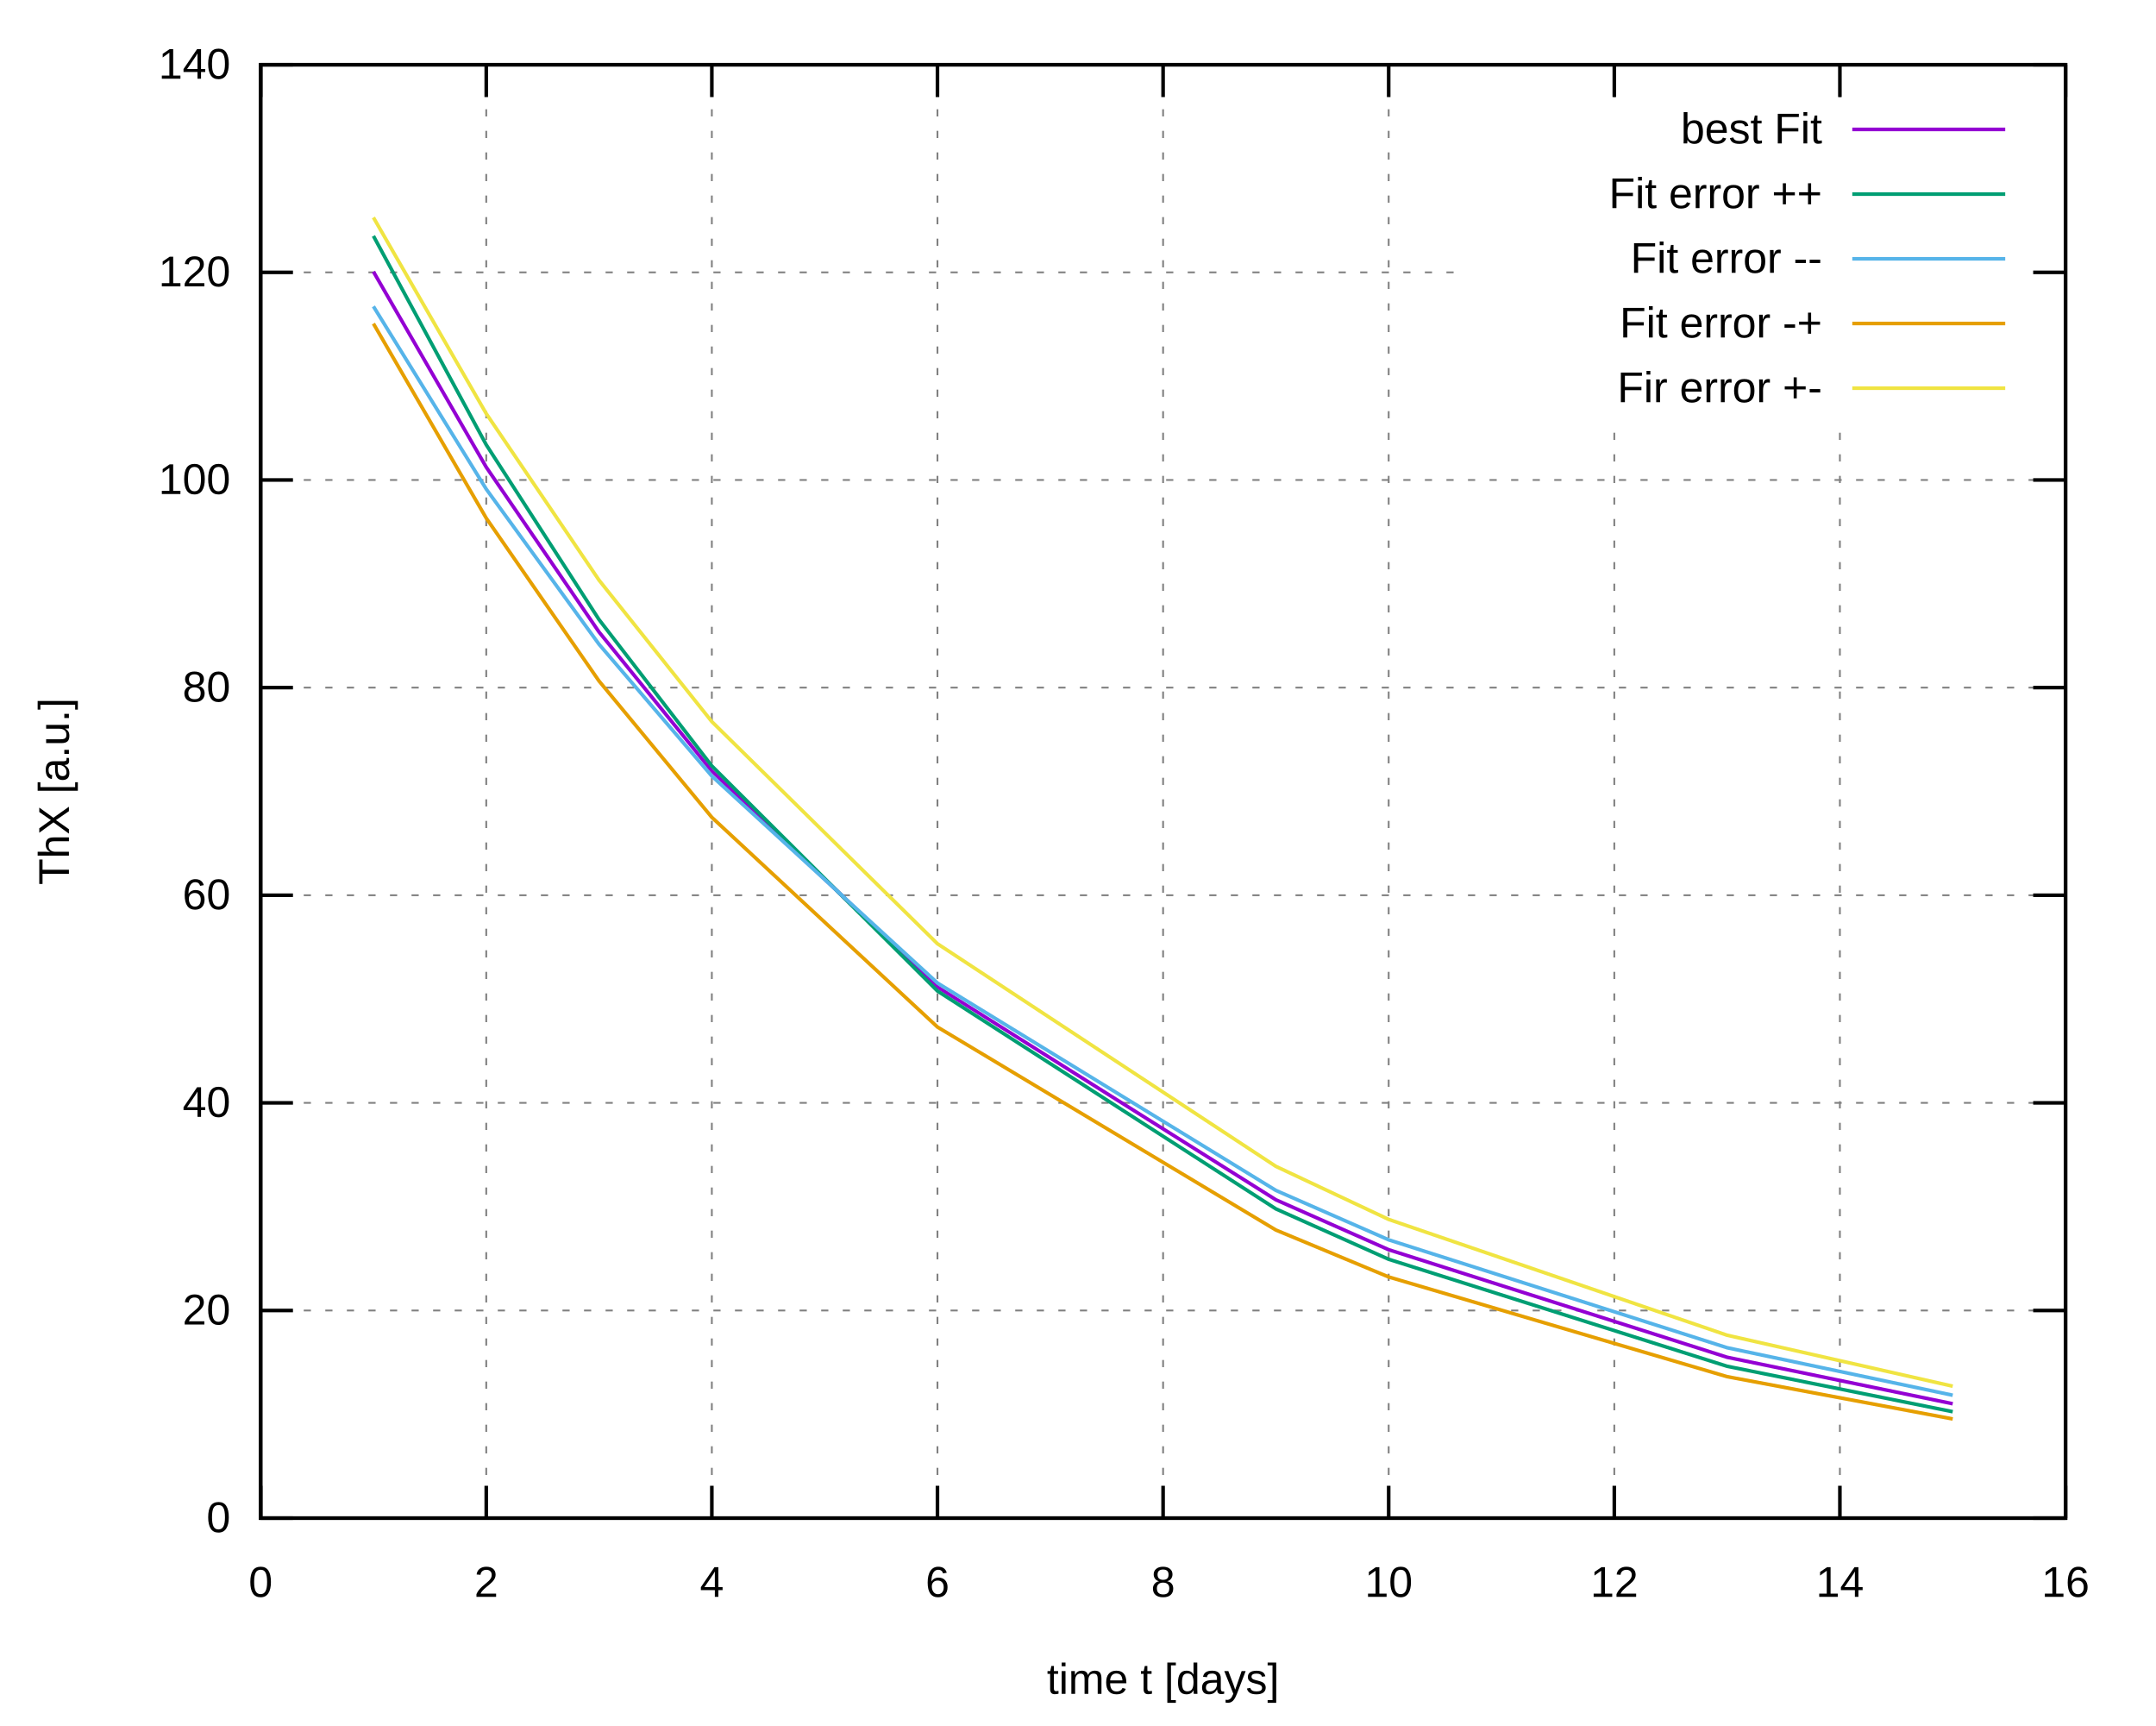
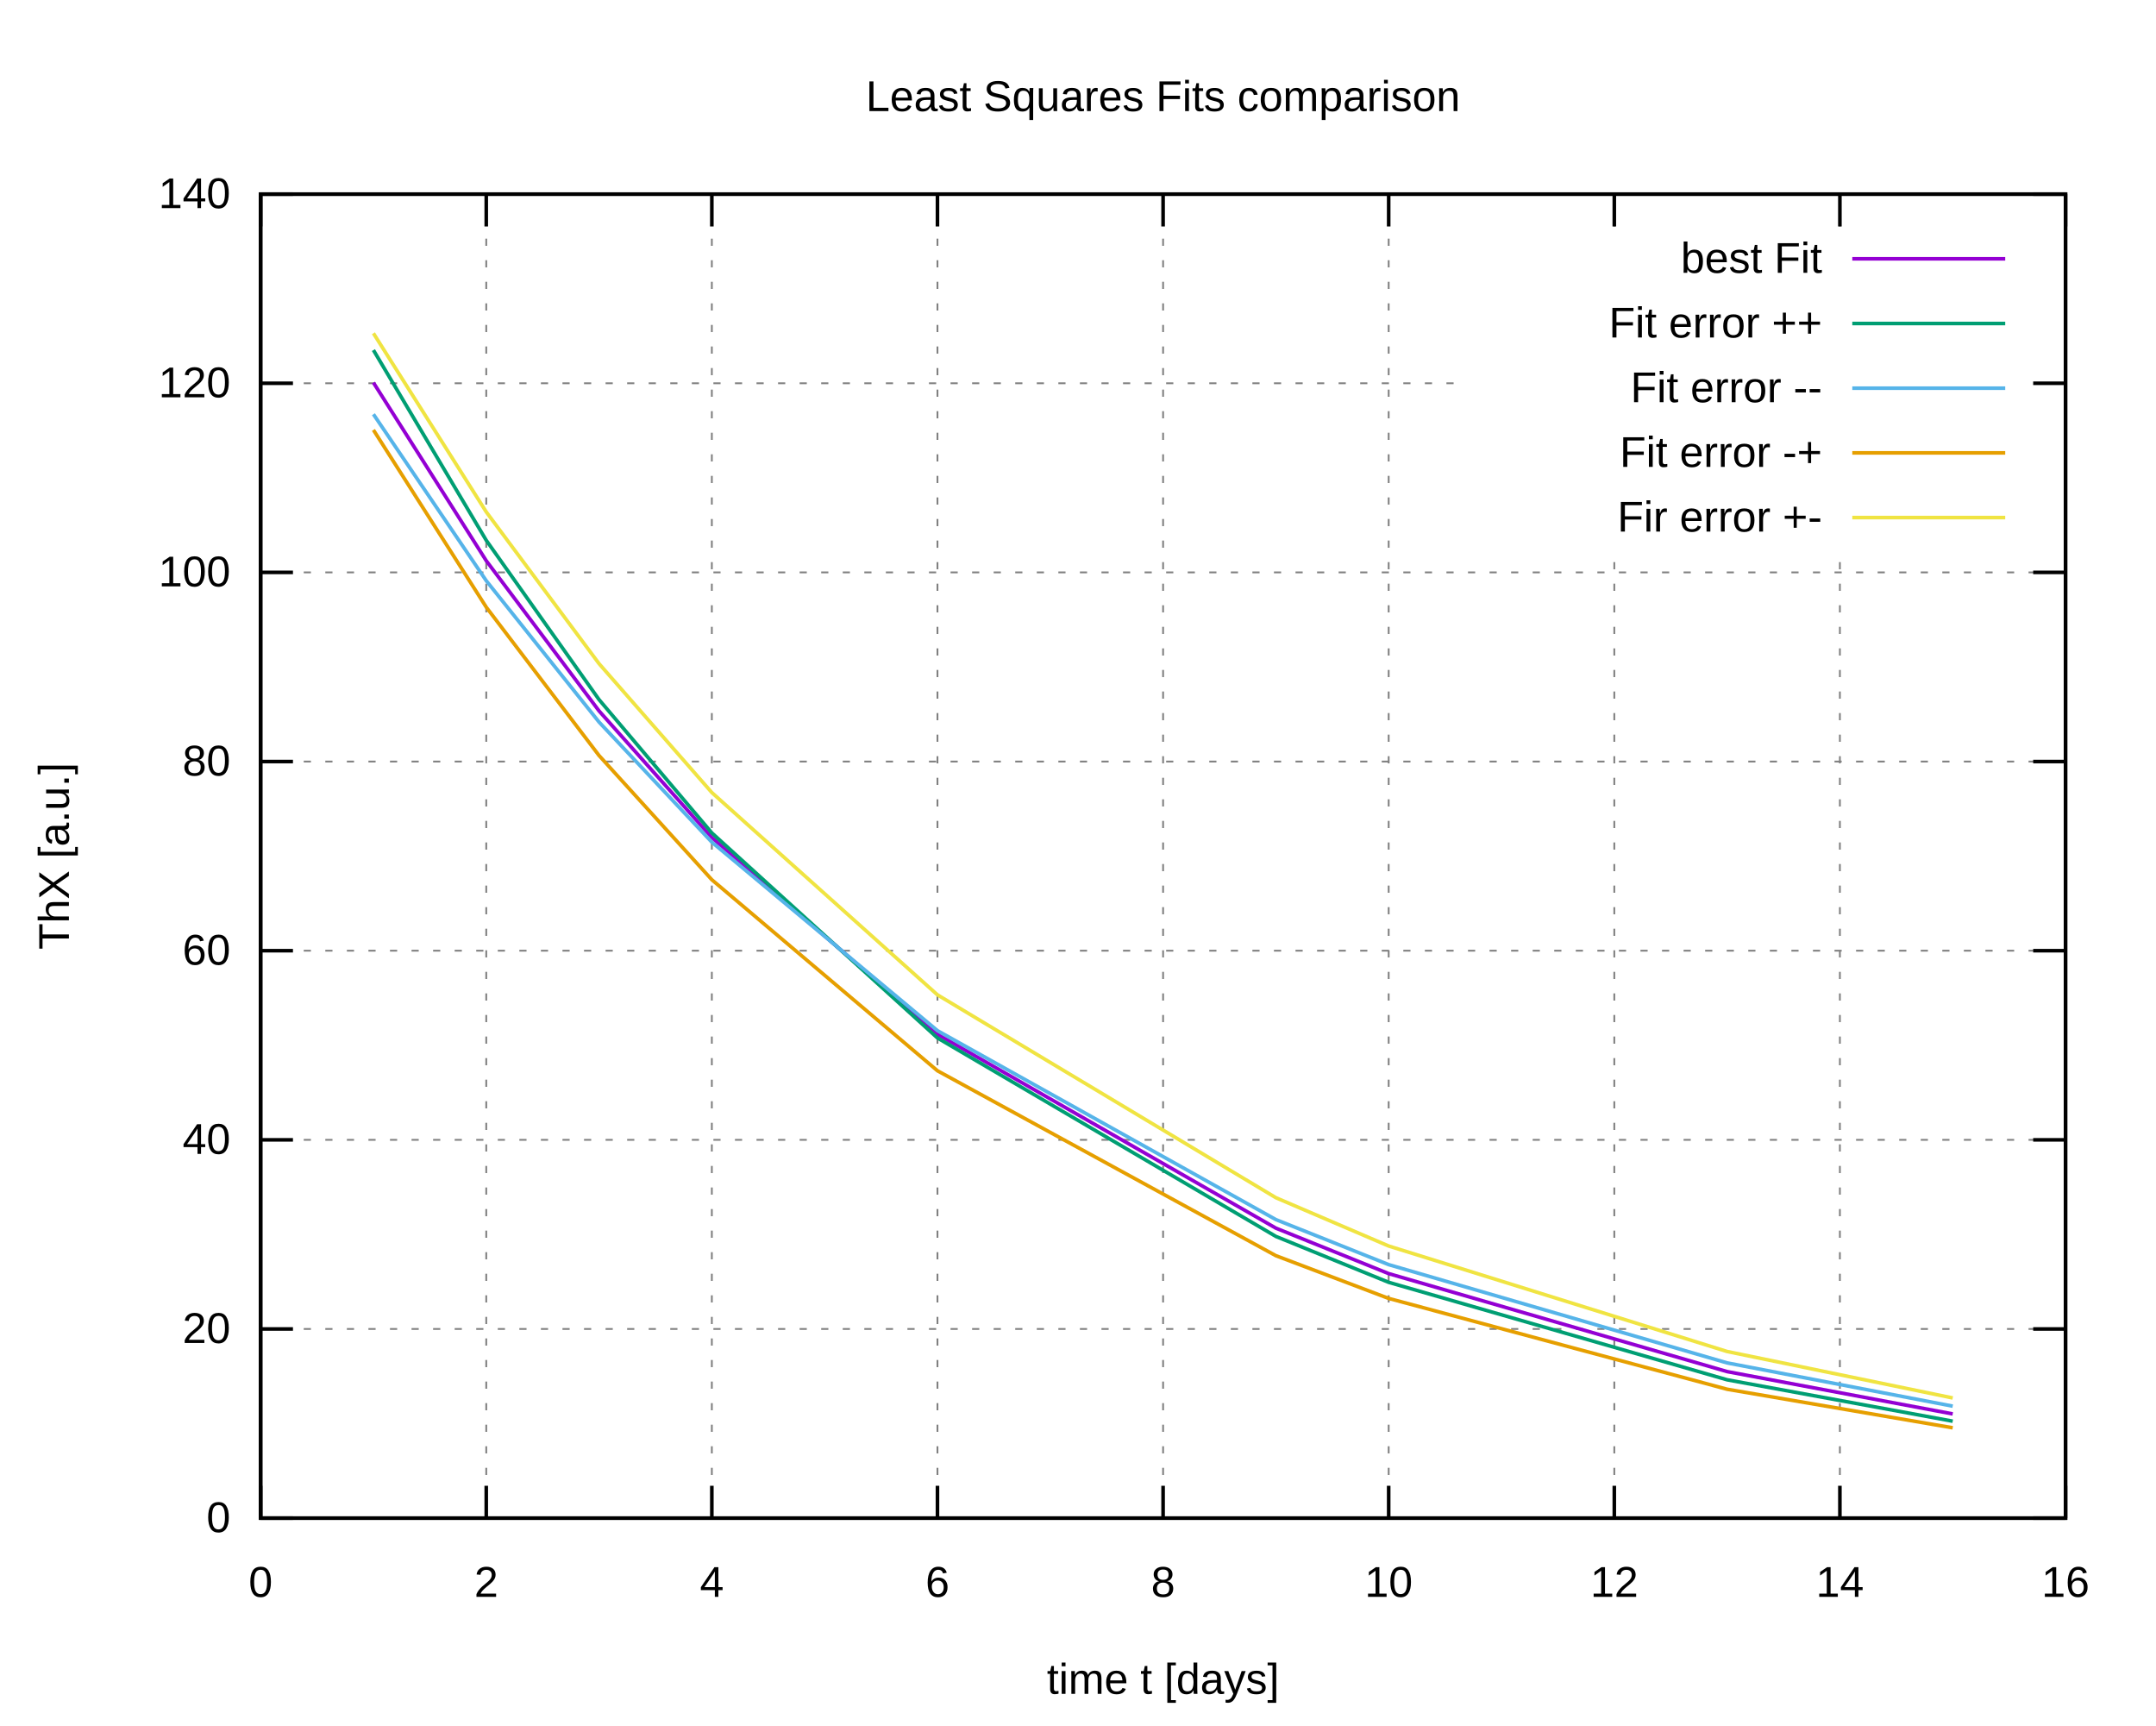
<svg xmlns="http://www.w3.org/2000/svg" xmlns:xlink="http://www.w3.org/1999/xlink" width="600" height="480" viewBox="0 0 600 480">
  <g id="gnuplot_canvas">
    <rect x="0" y="0" width="600" height="480" fill="none" />
    <defs>
      <circle id="gpDot" r="0.5" stroke-width="0.5" stroke="currentColor" />
      <path id="gpPt0" stroke-width="0.222" stroke="currentColor" d="M-1,0 h2 M0,-1 v2" />
      <path id="gpPt1" stroke-width="0.222" stroke="currentColor" d="M-1,-1 L1,1 M1,-1 L-1,1" />
      <path id="gpPt2" stroke-width="0.222" stroke="currentColor" d="M-1,0 L1,0 M0,-1 L0,1 M-1,-1 L1,1 M-1,1 L1,-1" />
      <rect id="gpPt3" stroke-width="0.222" stroke="currentColor" x="-1" y="-1" width="2" height="2" />
      <rect id="gpPt4" stroke-width="0.222" stroke="currentColor" fill="currentColor" x="-1" y="-1" width="2" height="2" />
      <circle id="gpPt5" stroke-width="0.222" stroke="currentColor" cx="0" cy="0" r="1" />
      <use xlink:href="#gpPt5" id="gpPt6" fill="currentColor" stroke="none" />
      <path id="gpPt7" stroke-width="0.222" stroke="currentColor" d="M0,-1.33 L-1.33,0.67 L1.33,0.67 z" />
      <use xlink:href="#gpPt7" id="gpPt8" fill="currentColor" stroke="none" />
      <use xlink:href="#gpPt7" id="gpPt9" stroke="currentColor" transform="rotate(180)" />
      <use xlink:href="#gpPt9" id="gpPt10" fill="currentColor" stroke="none" />
      <use xlink:href="#gpPt3" id="gpPt11" stroke="currentColor" transform="rotate(45)" />
      <use xlink:href="#gpPt11" id="gpPt12" fill="currentColor" stroke="none" />
      <path id="gpPt13" stroke-width="0.222" stroke="currentColor" d="M0,1.330 L1.265,0.411 L0.782,-1.067 L-0.782,-1.076 L-1.265,0.411 z" />
      <use xlink:href="#gpPt13" id="gpPt14" fill="currentColor" stroke="none" />
      <filter id="textbox" filterUnits="objectBoundingBox" x="0" y="0" height="1" width="1">
        <feFlood flood-color="white" flood-opacity="1" result="bgnd" />
        <feComposite in="SourceGraphic" in2="bgnd" operator="atop" />
      </filter>
      <filter id="greybox" filterUnits="objectBoundingBox" x="0" y="0" height="1" width="1">
        <feFlood flood-color="lightgrey" flood-opacity="1" result="grey" />
        <feComposite in="SourceGraphic" in2="grey" operator="atop" />
      </filter>
    </defs>
    <g fill="none" color="white" stroke="currentColor" stroke-width="1.00" stroke-linecap="butt" stroke-linejoin="miter">
</g>
    <g fill="none" color="black" stroke="currentColor" stroke-width="1.00" stroke-linecap="butt" stroke-linejoin="miter">
</g>
    <g fill="none" color="black" stroke="black" stroke-width="0.50" stroke-linecap="butt" stroke-linejoin="miter">
</g>
    <g fill="none" color="gray" stroke="currentColor" stroke-width="0.50" stroke-linecap="butt" stroke-linejoin="miter">
      <path stroke="gray" stroke-dasharray="2,4" class="gridline" d="M72.53,422.40 L574.82,422.40  " />
    </g>
    <g fill="none" color="gray" stroke="gray" stroke-width="1.00" stroke-linecap="butt" stroke-linejoin="miter">
</g>
    <g fill="none" color="black" stroke="currentColor" stroke-width="1.00" stroke-linecap="butt" stroke-linejoin="miter">
      <path stroke="black" d="M72.53,422.40 L81.53,422.40 M574.82,422.40 L565.82,422.40  " />
      <g transform="translate(64.14,426.30)" stroke="none" fill="black" font-family="Arial" font-size="12.00" text-anchor="end">
        <text>
          <tspan font-family="Arial"> 0</tspan>
        </text>
      </g>
    </g>
    <g fill="none" color="black" stroke="currentColor" stroke-width="1.00" stroke-linecap="butt" stroke-linejoin="miter">
</g>
    <g fill="none" color="black" stroke="black" stroke-width="0.50" stroke-linecap="butt" stroke-linejoin="miter">
</g>
    <g fill="none" color="gray" stroke="currentColor" stroke-width="0.50" stroke-linecap="butt" stroke-linejoin="miter">
-       <path stroke="gray" stroke-dasharray="2,4" class="gridline" d="M72.53,364.63 L574.82,364.63  " />
-     </g>
-     <g fill="none" color="gray" stroke="gray" stroke-width="1.00" stroke-linecap="butt" stroke-linejoin="miter">
- </g>
-     <g fill="none" color="black" stroke="currentColor" stroke-width="1.00" stroke-linecap="butt" stroke-linejoin="miter">
-       <path stroke="black" d="M72.53,364.63 L81.53,364.63 M574.82,364.63 L565.82,364.63  " />
-       <g transform="translate(64.14,368.53)" stroke="none" fill="black" font-family="Arial" font-size="12.00" text-anchor="end">
+       <path stroke="gray" stroke-dasharray="2,4" class="gridline" d="M72.53,369.77 L574.82,369.77  " />
+     </g>
+     <g fill="none" color="gray" stroke="gray" stroke-width="1.00" stroke-linecap="butt" stroke-linejoin="miter">
+ </g>
+     <g fill="none" color="black" stroke="currentColor" stroke-width="1.00" stroke-linecap="butt" stroke-linejoin="miter">
+       <path stroke="black" d="M72.53,369.77 L81.53,369.77 M574.82,369.77 L565.82,369.77  " />
+       <g transform="translate(64.14,373.67)" stroke="none" fill="black" font-family="Arial" font-size="12.00" text-anchor="end">
        <text>
          <tspan font-family="Arial"> 20</tspan>
        </text>
      </g>
    </g>
    <g fill="none" color="black" stroke="currentColor" stroke-width="1.00" stroke-linecap="butt" stroke-linejoin="miter">
</g>
    <g fill="none" color="black" stroke="black" stroke-width="0.50" stroke-linecap="butt" stroke-linejoin="miter">
</g>
    <g fill="none" color="gray" stroke="currentColor" stroke-width="0.50" stroke-linecap="butt" stroke-linejoin="miter">
-       <path stroke="gray" stroke-dasharray="2,4" class="gridline" d="M72.53,306.86 L574.82,306.86  " />
-     </g>
-     <g fill="none" color="gray" stroke="gray" stroke-width="1.00" stroke-linecap="butt" stroke-linejoin="miter">
- </g>
-     <g fill="none" color="black" stroke="currentColor" stroke-width="1.00" stroke-linecap="butt" stroke-linejoin="miter">
-       <path stroke="black" d="M72.53,306.86 L81.53,306.86 M574.82,306.86 L565.82,306.86  " />
-       <g transform="translate(64.14,310.76)" stroke="none" fill="black" font-family="Arial" font-size="12.00" text-anchor="end">
+       <path stroke="gray" stroke-dasharray="2,4" class="gridline" d="M72.53,317.15 L574.82,317.15  " />
+     </g>
+     <g fill="none" color="gray" stroke="gray" stroke-width="1.00" stroke-linecap="butt" stroke-linejoin="miter">
+ </g>
+     <g fill="none" color="black" stroke="currentColor" stroke-width="1.00" stroke-linecap="butt" stroke-linejoin="miter">
+       <path stroke="black" d="M72.53,317.15 L81.53,317.15 M574.82,317.15 L565.82,317.15  " />
+       <g transform="translate(64.14,321.05)" stroke="none" fill="black" font-family="Arial" font-size="12.00" text-anchor="end">
        <text>
          <tspan font-family="Arial"> 40</tspan>
        </text>
      </g>
    </g>
    <g fill="none" color="black" stroke="currentColor" stroke-width="1.00" stroke-linecap="butt" stroke-linejoin="miter">
</g>
    <g fill="none" color="black" stroke="black" stroke-width="0.50" stroke-linecap="butt" stroke-linejoin="miter">
</g>
    <g fill="none" color="gray" stroke="currentColor" stroke-width="0.50" stroke-linecap="butt" stroke-linejoin="miter">
-       <path stroke="gray" stroke-dasharray="2,4" class="gridline" d="M72.53,249.09 L574.82,249.09  " />
-     </g>
-     <g fill="none" color="gray" stroke="gray" stroke-width="1.00" stroke-linecap="butt" stroke-linejoin="miter">
- </g>
-     <g fill="none" color="black" stroke="currentColor" stroke-width="1.00" stroke-linecap="butt" stroke-linejoin="miter">
-       <path stroke="black" d="M72.53,249.09 L81.53,249.09 M574.82,249.09 L565.82,249.09  " />
-       <g transform="translate(64.14,252.99)" stroke="none" fill="black" font-family="Arial" font-size="12.00" text-anchor="end">
+       <path stroke="gray" stroke-dasharray="2,4" class="gridline" d="M72.53,264.52 L574.82,264.52  " />
+     </g>
+     <g fill="none" color="gray" stroke="gray" stroke-width="1.00" stroke-linecap="butt" stroke-linejoin="miter">
+ </g>
+     <g fill="none" color="black" stroke="currentColor" stroke-width="1.00" stroke-linecap="butt" stroke-linejoin="miter">
+       <path stroke="black" d="M72.53,264.52 L81.53,264.52 M574.82,264.52 L565.82,264.52  " />
+       <g transform="translate(64.14,268.42)" stroke="none" fill="black" font-family="Arial" font-size="12.00" text-anchor="end">
        <text>
          <tspan font-family="Arial"> 60</tspan>
        </text>
      </g>
    </g>
    <g fill="none" color="black" stroke="currentColor" stroke-width="1.00" stroke-linecap="butt" stroke-linejoin="miter">
</g>
    <g fill="none" color="black" stroke="black" stroke-width="0.50" stroke-linecap="butt" stroke-linejoin="miter">
</g>
    <g fill="none" color="gray" stroke="currentColor" stroke-width="0.50" stroke-linecap="butt" stroke-linejoin="miter">
-       <path stroke="gray" stroke-dasharray="2,4" class="gridline" d="M72.53,191.32 L574.82,191.32  " />
-     </g>
-     <g fill="none" color="gray" stroke="gray" stroke-width="1.00" stroke-linecap="butt" stroke-linejoin="miter">
- </g>
-     <g fill="none" color="black" stroke="currentColor" stroke-width="1.00" stroke-linecap="butt" stroke-linejoin="miter">
-       <path stroke="black" d="M72.53,191.32 L81.53,191.32 M574.82,191.32 L565.82,191.32  " />
-       <g transform="translate(64.14,195.22)" stroke="none" fill="black" font-family="Arial" font-size="12.00" text-anchor="end">
+       <path stroke="gray" stroke-dasharray="2,4" class="gridline" d="M72.53,211.89 L574.82,211.89  " />
+     </g>
+     <g fill="none" color="gray" stroke="gray" stroke-width="1.00" stroke-linecap="butt" stroke-linejoin="miter">
+ </g>
+     <g fill="none" color="black" stroke="currentColor" stroke-width="1.00" stroke-linecap="butt" stroke-linejoin="miter">
+       <path stroke="black" d="M72.53,211.89 L81.53,211.89 M574.82,211.89 L565.82,211.89  " />
+       <g transform="translate(64.14,215.79)" stroke="none" fill="black" font-family="Arial" font-size="12.00" text-anchor="end">
        <text>
          <tspan font-family="Arial"> 80</tspan>
        </text>
      </g>
    </g>
    <g fill="none" color="black" stroke="currentColor" stroke-width="1.00" stroke-linecap="butt" stroke-linejoin="miter">
</g>
    <g fill="none" color="black" stroke="black" stroke-width="0.50" stroke-linecap="butt" stroke-linejoin="miter">
</g>
    <g fill="none" color="gray" stroke="currentColor" stroke-width="0.50" stroke-linecap="butt" stroke-linejoin="miter">
-       <path stroke="gray" stroke-dasharray="2,4" class="gridline" d="M72.53,133.55 L574.82,133.55  " />
-     </g>
-     <g fill="none" color="gray" stroke="gray" stroke-width="1.00" stroke-linecap="butt" stroke-linejoin="miter">
- </g>
-     <g fill="none" color="black" stroke="currentColor" stroke-width="1.00" stroke-linecap="butt" stroke-linejoin="miter">
-       <path stroke="black" d="M72.53,133.55 L81.53,133.55 M574.82,133.55 L565.82,133.55  " />
-       <g transform="translate(64.14,137.45)" stroke="none" fill="black" font-family="Arial" font-size="12.00" text-anchor="end">
+       <path stroke="gray" stroke-dasharray="2,4" class="gridline" d="M72.53,159.26 L574.82,159.26  " />
+     </g>
+     <g fill="none" color="gray" stroke="gray" stroke-width="1.00" stroke-linecap="butt" stroke-linejoin="miter">
+ </g>
+     <g fill="none" color="black" stroke="currentColor" stroke-width="1.00" stroke-linecap="butt" stroke-linejoin="miter">
+       <path stroke="black" d="M72.53,159.26 L81.53,159.26 M574.82,159.26 L565.82,159.26  " />
+       <g transform="translate(64.14,163.16)" stroke="none" fill="black" font-family="Arial" font-size="12.00" text-anchor="end">
        <text>
          <tspan font-family="Arial"> 100</tspan>
        </text>
      </g>
    </g>
    <g fill="none" color="black" stroke="currentColor" stroke-width="1.00" stroke-linecap="butt" stroke-linejoin="miter">
</g>
    <g fill="none" color="black" stroke="black" stroke-width="0.50" stroke-linecap="butt" stroke-linejoin="miter">
</g>
    <g fill="none" color="gray" stroke="currentColor" stroke-width="0.50" stroke-linecap="butt" stroke-linejoin="miter">
-       <path stroke="gray" stroke-dasharray="2,4" class="gridline" d="M72.53,75.78 L406.41,75.78 M566.43,75.78 L574.82,75.78  " />
-     </g>
-     <g fill="none" color="gray" stroke="gray" stroke-width="1.00" stroke-linecap="butt" stroke-linejoin="miter">
- </g>
-     <g fill="none" color="black" stroke="currentColor" stroke-width="1.00" stroke-linecap="butt" stroke-linejoin="miter">
-       <path stroke="black" d="M72.53,75.78 L81.53,75.78 M574.82,75.78 L565.82,75.78  " />
-       <g transform="translate(64.14,79.68)" stroke="none" fill="black" font-family="Arial" font-size="12.00" text-anchor="end">
+       <path stroke="gray" stroke-dasharray="2,4" class="gridline" d="M72.53,106.64 L406.41,106.64 M566.43,106.64 L574.82,106.64  " />
+     </g>
+     <g fill="none" color="gray" stroke="gray" stroke-width="1.00" stroke-linecap="butt" stroke-linejoin="miter">
+ </g>
+     <g fill="none" color="black" stroke="currentColor" stroke-width="1.00" stroke-linecap="butt" stroke-linejoin="miter">
+       <path stroke="black" d="M72.53,106.64 L81.53,106.64 M574.82,106.64 L565.82,106.64  " />
+       <g transform="translate(64.14,110.54)" stroke="none" fill="black" font-family="Arial" font-size="12.00" text-anchor="end">
        <text>
          <tspan font-family="Arial"> 120</tspan>
        </text>
      </g>
    </g>
    <g fill="none" color="black" stroke="currentColor" stroke-width="1.00" stroke-linecap="butt" stroke-linejoin="miter">
</g>
    <g fill="none" color="black" stroke="black" stroke-width="0.50" stroke-linecap="butt" stroke-linejoin="miter">
</g>
    <g fill="none" color="gray" stroke="currentColor" stroke-width="0.50" stroke-linecap="butt" stroke-linejoin="miter">
-       <path stroke="gray" stroke-dasharray="2,4" class="gridline" d="M72.53,18.01 L574.82,18.01  " />
-     </g>
-     <g fill="none" color="gray" stroke="gray" stroke-width="1.00" stroke-linecap="butt" stroke-linejoin="miter">
- </g>
-     <g fill="none" color="black" stroke="currentColor" stroke-width="1.00" stroke-linecap="butt" stroke-linejoin="miter">
-       <path stroke="black" d="M72.53,18.01 L81.53,18.01 M574.82,18.01 L565.82,18.01  " />
-       <g transform="translate(64.14,21.91)" stroke="none" fill="black" font-family="Arial" font-size="12.00" text-anchor="end">
+       <path stroke="gray" stroke-dasharray="2,4" class="gridline" d="M72.53,54.01 L574.82,54.01  " />
+     </g>
+     <g fill="none" color="gray" stroke="gray" stroke-width="1.00" stroke-linecap="butt" stroke-linejoin="miter">
+ </g>
+     <g fill="none" color="black" stroke="currentColor" stroke-width="1.00" stroke-linecap="butt" stroke-linejoin="miter">
+       <path stroke="black" d="M72.53,54.01 L81.53,54.01 M574.82,54.01 L565.82,54.01  " />
+       <g transform="translate(64.14,57.91)" stroke="none" fill="black" font-family="Arial" font-size="12.00" text-anchor="end">
        <text>
          <tspan font-family="Arial"> 140</tspan>
        </text>
      </g>
    </g>
    <g fill="none" color="black" stroke="currentColor" stroke-width="1.00" stroke-linecap="butt" stroke-linejoin="miter">
</g>
    <g fill="none" color="black" stroke="black" stroke-width="0.50" stroke-linecap="butt" stroke-linejoin="miter">
</g>
    <g fill="none" color="gray" stroke="currentColor" stroke-width="0.50" stroke-linecap="butt" stroke-linejoin="miter">
-       <path stroke="gray" stroke-dasharray="2,4" class="gridline" d="M72.53,422.40 L72.53,18.01  " />
-     </g>
-     <g fill="none" color="gray" stroke="gray" stroke-width="1.00" stroke-linecap="butt" stroke-linejoin="miter">
- </g>
-     <g fill="none" color="black" stroke="currentColor" stroke-width="1.00" stroke-linecap="butt" stroke-linejoin="miter">
-       <path stroke="black" d="M72.53,422.40 L72.53,413.40 M72.53,18.01 L72.53,27.01  " />
+       <path stroke="gray" stroke-dasharray="2,4" class="gridline" d="M72.53,422.40 L72.53,54.01  " />
+     </g>
+     <g fill="none" color="gray" stroke="gray" stroke-width="1.00" stroke-linecap="butt" stroke-linejoin="miter">
+ </g>
+     <g fill="none" color="black" stroke="currentColor" stroke-width="1.00" stroke-linecap="butt" stroke-linejoin="miter">
+       <path stroke="black" d="M72.53,422.40 L72.53,413.40 M72.53,54.01 L72.53,63.01  " />
      <g transform="translate(72.53,444.30)" stroke="none" fill="black" font-family="Arial" font-size="12.00" text-anchor="middle">
        <text>
          <tspan font-family="Arial"> 0</tspan>
        </text>
      </g>
    </g>
    <g fill="none" color="black" stroke="currentColor" stroke-width="1.00" stroke-linecap="butt" stroke-linejoin="miter">
</g>
    <g fill="none" color="black" stroke="black" stroke-width="0.50" stroke-linecap="butt" stroke-linejoin="miter">
</g>
    <g fill="none" color="gray" stroke="currentColor" stroke-width="0.50" stroke-linecap="butt" stroke-linejoin="miter">
-       <path stroke="gray" stroke-dasharray="2,4" class="gridline" d="M135.32,422.40 L135.32,18.01  " />
-     </g>
-     <g fill="none" color="gray" stroke="gray" stroke-width="1.00" stroke-linecap="butt" stroke-linejoin="miter">
- </g>
-     <g fill="none" color="black" stroke="currentColor" stroke-width="1.00" stroke-linecap="butt" stroke-linejoin="miter">
-       <path stroke="black" d="M135.32,422.40 L135.32,413.40 M135.32,18.01 L135.32,27.01  " />
+       <path stroke="gray" stroke-dasharray="2,4" class="gridline" d="M135.32,422.40 L135.32,54.01  " />
+     </g>
+     <g fill="none" color="gray" stroke="gray" stroke-width="1.00" stroke-linecap="butt" stroke-linejoin="miter">
+ </g>
+     <g fill="none" color="black" stroke="currentColor" stroke-width="1.00" stroke-linecap="butt" stroke-linejoin="miter">
+       <path stroke="black" d="M135.32,422.40 L135.32,413.40 M135.32,54.01 L135.32,63.01  " />
      <g transform="translate(135.32,444.30)" stroke="none" fill="black" font-family="Arial" font-size="12.00" text-anchor="middle">
        <text>
          <tspan font-family="Arial"> 2</tspan>
        </text>
      </g>
    </g>
    <g fill="none" color="black" stroke="currentColor" stroke-width="1.00" stroke-linecap="butt" stroke-linejoin="miter">
</g>
    <g fill="none" color="black" stroke="black" stroke-width="0.50" stroke-linecap="butt" stroke-linejoin="miter">
</g>
    <g fill="none" color="gray" stroke="currentColor" stroke-width="0.50" stroke-linecap="butt" stroke-linejoin="miter">
-       <path stroke="gray" stroke-dasharray="2,4" class="gridline" d="M198.10,422.40 L198.10,18.01  " />
-     </g>
-     <g fill="none" color="gray" stroke="gray" stroke-width="1.00" stroke-linecap="butt" stroke-linejoin="miter">
- </g>
-     <g fill="none" color="black" stroke="currentColor" stroke-width="1.00" stroke-linecap="butt" stroke-linejoin="miter">
-       <path stroke="black" d="M198.10,422.40 L198.10,413.40 M198.10,18.01 L198.10,27.01  " />
+       <path stroke="gray" stroke-dasharray="2,4" class="gridline" d="M198.10,422.40 L198.10,54.01  " />
+     </g>
+     <g fill="none" color="gray" stroke="gray" stroke-width="1.00" stroke-linecap="butt" stroke-linejoin="miter">
+ </g>
+     <g fill="none" color="black" stroke="currentColor" stroke-width="1.00" stroke-linecap="butt" stroke-linejoin="miter">
+       <path stroke="black" d="M198.10,422.40 L198.10,413.40 M198.10,54.01 L198.10,63.01  " />
      <g transform="translate(198.10,444.30)" stroke="none" fill="black" font-family="Arial" font-size="12.00" text-anchor="middle">
        <text>
          <tspan font-family="Arial"> 4</tspan>
        </text>
      </g>
    </g>
    <g fill="none" color="black" stroke="currentColor" stroke-width="1.00" stroke-linecap="butt" stroke-linejoin="miter">
</g>
    <g fill="none" color="black" stroke="black" stroke-width="0.50" stroke-linecap="butt" stroke-linejoin="miter">
</g>
    <g fill="none" color="gray" stroke="currentColor" stroke-width="0.50" stroke-linecap="butt" stroke-linejoin="miter">
-       <path stroke="gray" stroke-dasharray="2,4" class="gridline" d="M260.89,422.40 L260.89,18.01  " />
-     </g>
-     <g fill="none" color="gray" stroke="gray" stroke-width="1.00" stroke-linecap="butt" stroke-linejoin="miter">
- </g>
-     <g fill="none" color="black" stroke="currentColor" stroke-width="1.00" stroke-linecap="butt" stroke-linejoin="miter">
-       <path stroke="black" d="M260.89,422.40 L260.89,413.40 M260.89,18.01 L260.89,27.01  " />
+       <path stroke="gray" stroke-dasharray="2,4" class="gridline" d="M260.89,422.40 L260.89,54.01  " />
+     </g>
+     <g fill="none" color="gray" stroke="gray" stroke-width="1.00" stroke-linecap="butt" stroke-linejoin="miter">
+ </g>
+     <g fill="none" color="black" stroke="currentColor" stroke-width="1.00" stroke-linecap="butt" stroke-linejoin="miter">
+       <path stroke="black" d="M260.89,422.40 L260.89,413.40 M260.89,54.01 L260.89,63.01  " />
      <g transform="translate(260.89,444.30)" stroke="none" fill="black" font-family="Arial" font-size="12.00" text-anchor="middle">
        <text>
          <tspan font-family="Arial"> 6</tspan>
        </text>
      </g>
    </g>
    <g fill="none" color="black" stroke="currentColor" stroke-width="1.00" stroke-linecap="butt" stroke-linejoin="miter">
</g>
    <g fill="none" color="black" stroke="black" stroke-width="0.50" stroke-linecap="butt" stroke-linejoin="miter">
</g>
    <g fill="none" color="gray" stroke="currentColor" stroke-width="0.50" stroke-linecap="butt" stroke-linejoin="miter">
-       <path stroke="gray" stroke-dasharray="2,4" class="gridline" d="M323.68,422.40 L323.68,18.01  " />
-     </g>
-     <g fill="none" color="gray" stroke="gray" stroke-width="1.00" stroke-linecap="butt" stroke-linejoin="miter">
- </g>
-     <g fill="none" color="black" stroke="currentColor" stroke-width="1.00" stroke-linecap="butt" stroke-linejoin="miter">
-       <path stroke="black" d="M323.68,422.40 L323.68,413.40 M323.68,18.01 L323.68,27.01  " />
+       <path stroke="gray" stroke-dasharray="2,4" class="gridline" d="M323.68,422.40 L323.68,54.01  " />
+     </g>
+     <g fill="none" color="gray" stroke="gray" stroke-width="1.00" stroke-linecap="butt" stroke-linejoin="miter">
+ </g>
+     <g fill="none" color="black" stroke="currentColor" stroke-width="1.00" stroke-linecap="butt" stroke-linejoin="miter">
+       <path stroke="black" d="M323.68,422.40 L323.68,413.40 M323.68,54.01 L323.68,63.01  " />
      <g transform="translate(323.68,444.30)" stroke="none" fill="black" font-family="Arial" font-size="12.00" text-anchor="middle">
        <text>
          <tspan font-family="Arial"> 8</tspan>
        </text>
      </g>
    </g>
    <g fill="none" color="black" stroke="currentColor" stroke-width="1.00" stroke-linecap="butt" stroke-linejoin="miter">
</g>
    <g fill="none" color="black" stroke="black" stroke-width="0.50" stroke-linecap="butt" stroke-linejoin="miter">
</g>
    <g fill="none" color="gray" stroke="currentColor" stroke-width="0.50" stroke-linecap="butt" stroke-linejoin="miter">
-       <path stroke="gray" stroke-dasharray="2,4" class="gridline" d="M386.46,422.40 L386.46,18.01  " />
-     </g>
-     <g fill="none" color="gray" stroke="gray" stroke-width="1.00" stroke-linecap="butt" stroke-linejoin="miter">
- </g>
-     <g fill="none" color="black" stroke="currentColor" stroke-width="1.00" stroke-linecap="butt" stroke-linejoin="miter">
-       <path stroke="black" d="M386.46,422.40 L386.46,413.40 M386.46,18.01 L386.46,27.01  " />
+       <path stroke="gray" stroke-dasharray="2,4" class="gridline" d="M386.46,422.40 L386.46,54.01  " />
+     </g>
+     <g fill="none" color="gray" stroke="gray" stroke-width="1.00" stroke-linecap="butt" stroke-linejoin="miter">
+ </g>
+     <g fill="none" color="black" stroke="currentColor" stroke-width="1.00" stroke-linecap="butt" stroke-linejoin="miter">
+       <path stroke="black" d="M386.46,422.40 L386.46,413.40 M386.46,54.01 L386.46,63.01  " />
      <g transform="translate(386.46,444.30)" stroke="none" fill="black" font-family="Arial" font-size="12.00" text-anchor="middle">
        <text>
          <tspan font-family="Arial"> 10</tspan>
        </text>
      </g>
    </g>
    <g fill="none" color="black" stroke="currentColor" stroke-width="1.00" stroke-linecap="butt" stroke-linejoin="miter">
</g>
    <g fill="none" color="black" stroke="black" stroke-width="0.50" stroke-linecap="butt" stroke-linejoin="miter">
</g>
    <g fill="none" color="gray" stroke="currentColor" stroke-width="0.50" stroke-linecap="butt" stroke-linejoin="miter">
-       <path stroke="gray" stroke-dasharray="2,4" class="gridline" d="M449.25,422.40 L449.25,117.01 M449.25,27.01 L449.25,18.01  " />
-     </g>
-     <g fill="none" color="gray" stroke="gray" stroke-width="1.00" stroke-linecap="butt" stroke-linejoin="miter">
- </g>
-     <g fill="none" color="black" stroke="currentColor" stroke-width="1.00" stroke-linecap="butt" stroke-linejoin="miter">
-       <path stroke="black" d="M449.25,422.40 L449.25,413.40 M449.25,18.01 L449.25,27.01  " />
+       <path stroke="gray" stroke-dasharray="2,4" class="gridline" d="M449.25,422.40 L449.25,153.01 M449.25,63.01 L449.25,54.01  " />
+     </g>
+     <g fill="none" color="gray" stroke="gray" stroke-width="1.00" stroke-linecap="butt" stroke-linejoin="miter">
+ </g>
+     <g fill="none" color="black" stroke="currentColor" stroke-width="1.00" stroke-linecap="butt" stroke-linejoin="miter">
+       <path stroke="black" d="M449.25,422.40 L449.25,413.40 M449.25,54.01 L449.25,63.01  " />
      <g transform="translate(449.25,444.30)" stroke="none" fill="black" font-family="Arial" font-size="12.00" text-anchor="middle">
        <text>
          <tspan font-family="Arial"> 12</tspan>
        </text>
      </g>
    </g>
    <g fill="none" color="black" stroke="currentColor" stroke-width="1.00" stroke-linecap="butt" stroke-linejoin="miter">
</g>
    <g fill="none" color="black" stroke="black" stroke-width="0.50" stroke-linecap="butt" stroke-linejoin="miter">
</g>
    <g fill="none" color="gray" stroke="currentColor" stroke-width="0.50" stroke-linecap="butt" stroke-linejoin="miter">
-       <path stroke="gray" stroke-dasharray="2,4" class="gridline" d="M512.03,422.40 L512.03,117.01 M512.03,27.01 L512.03,18.01  " />
-     </g>
-     <g fill="none" color="gray" stroke="gray" stroke-width="1.00" stroke-linecap="butt" stroke-linejoin="miter">
- </g>
-     <g fill="none" color="black" stroke="currentColor" stroke-width="1.00" stroke-linecap="butt" stroke-linejoin="miter">
-       <path stroke="black" d="M512.03,422.40 L512.03,413.40 M512.03,18.01 L512.03,27.01  " />
+       <path stroke="gray" stroke-dasharray="2,4" class="gridline" d="M512.03,422.40 L512.03,153.01 M512.03,63.01 L512.03,54.01  " />
+     </g>
+     <g fill="none" color="gray" stroke="gray" stroke-width="1.00" stroke-linecap="butt" stroke-linejoin="miter">
+ </g>
+     <g fill="none" color="black" stroke="currentColor" stroke-width="1.00" stroke-linecap="butt" stroke-linejoin="miter">
+       <path stroke="black" d="M512.03,422.40 L512.03,413.40 M512.03,54.01 L512.03,63.01  " />
      <g transform="translate(512.03,444.30)" stroke="none" fill="black" font-family="Arial" font-size="12.00" text-anchor="middle">
        <text>
          <tspan font-family="Arial"> 14</tspan>
        </text>
      </g>
    </g>
    <g fill="none" color="black" stroke="currentColor" stroke-width="1.00" stroke-linecap="butt" stroke-linejoin="miter">
</g>
    <g fill="none" color="black" stroke="black" stroke-width="0.50" stroke-linecap="butt" stroke-linejoin="miter">
</g>
    <g fill="none" color="gray" stroke="currentColor" stroke-width="0.50" stroke-linecap="butt" stroke-linejoin="miter">
-       <path stroke="gray" stroke-dasharray="2,4" class="gridline" d="M574.82,422.40 L574.82,18.01  " />
-     </g>
-     <g fill="none" color="gray" stroke="gray" stroke-width="1.00" stroke-linecap="butt" stroke-linejoin="miter">
- </g>
-     <g fill="none" color="black" stroke="currentColor" stroke-width="1.00" stroke-linecap="butt" stroke-linejoin="miter">
-       <path stroke="black" d="M574.82,422.40 L574.82,413.40 M574.82,18.01 L574.82,27.01  " />
+       <path stroke="gray" stroke-dasharray="2,4" class="gridline" d="M574.82,422.40 L574.82,54.01  " />
+     </g>
+     <g fill="none" color="gray" stroke="gray" stroke-width="1.00" stroke-linecap="butt" stroke-linejoin="miter">
+ </g>
+     <g fill="none" color="black" stroke="currentColor" stroke-width="1.00" stroke-linecap="butt" stroke-linejoin="miter">
+       <path stroke="black" d="M574.82,422.40 L574.82,413.40 M574.82,54.01 L574.82,63.01  " />
      <g transform="translate(574.82,444.30)" stroke="none" fill="black" font-family="Arial" font-size="12.00" text-anchor="middle">
        <text>
          <tspan font-family="Arial"> 16</tspan>
        </text>
      </g>
    </g>
    <g fill="none" color="black" stroke="currentColor" stroke-width="1.00" stroke-linecap="butt" stroke-linejoin="miter">
</g>
    <g fill="none" color="black" stroke="currentColor" stroke-width="1.00" stroke-linecap="butt" stroke-linejoin="miter">
-       <path stroke="black" d="M72.53,18.01 L72.53,422.40 L574.82,422.40 L574.82,18.01 L72.53,18.01 Z  " />
+       <path stroke="black" d="M72.53,54.01 L72.53,422.40 L574.82,422.40 L574.82,54.01 L72.53,54.01 Z  " />
    </g>
    <g fill="none" color="black" stroke="currentColor" stroke-width="1.00" stroke-linecap="butt" stroke-linejoin="miter">
</g>
    <g id="gnuplot_plot_1">
      <g fill="none" color="black" stroke="currentColor" stroke-width="1.00" stroke-linecap="butt" stroke-linejoin="miter">
-         <g transform="translate(507.09,39.91)" stroke="none" fill="black" font-family="Arial" font-size="12.00" text-anchor="end">
+         <g transform="translate(507.09,75.91)" stroke="none" fill="black" font-family="Arial" font-size="12.00" text-anchor="end">
          <text>
            <tspan font-family="Arial">best Fit</tspan>
          </text>
        </g>
      </g>
      <g fill="none" color="black" stroke="currentColor" stroke-width="1.00" stroke-linecap="butt" stroke-linejoin="miter">
-         <path stroke="rgb(148,   0, 211)" d="M515.48,36.01 L558.04,36.01 M103.92,75.59 L135.32,129.99 L166.71,175.86 L198.10,214.53 L260.89,274.63 L355.07,333.83   L386.46,347.72 L480.64,377.64 L543.43,390.58  " />
+         <path stroke="rgb(148,   0, 211)" d="M515.48,72.01 L558.04,72.01 M103.92,106.46 L135.32,156.02 L166.71,197.81 L198.10,233.04 L260.89,287.78 L355.07,341.72   L386.46,354.37 L480.64,381.63 L543.43,393.41  " />
      </g>
    </g>
    <g id="gnuplot_plot_2">
      <g fill="none" color="black" stroke="currentColor" stroke-width="1.00" stroke-linecap="butt" stroke-linejoin="miter">
-         <g transform="translate(507.09,57.91)" stroke="none" fill="black" font-family="Arial" font-size="12.00" text-anchor="end">
+         <g transform="translate(507.09,93.91)" stroke="none" fill="black" font-family="Arial" font-size="12.00" text-anchor="end">
          <text>
            <tspan font-family="Arial">Fit error ++</tspan>
          </text>
        </g>
      </g>
      <g fill="none" color="black" stroke="currentColor" stroke-width="1.00" stroke-linecap="butt" stroke-linejoin="miter">
-         <path stroke="rgb(  0, 158, 115)" d="M515.48,54.01 L558.04,54.01 M103.92,65.65 L135.32,123.76 L166.71,172.40 L198.10,213.12 L260.89,275.74 L355.07,336.36   L386.46,350.38 L480.64,380.15 L543.43,392.79  " />
+         <path stroke="rgb(  0, 158, 115)" d="M515.48,90.01 L558.04,90.01 M103.92,97.41 L135.32,150.34 L166.71,194.66 L198.10,231.75 L260.89,288.80 L355.07,344.02   L386.46,356.79 L480.64,383.91 L543.43,395.43  " />
      </g>
    </g>
    <g id="gnuplot_plot_3">
      <g fill="none" color="black" stroke="currentColor" stroke-width="1.00" stroke-linecap="butt" stroke-linejoin="miter">
-         <g transform="translate(507.09,75.91)" stroke="none" fill="black" font-family="Arial" font-size="12.00" text-anchor="end">
+         <g transform="translate(507.09,111.91)" stroke="none" fill="black" font-family="Arial" font-size="12.00" text-anchor="end">
          <text>
            <tspan font-family="Arial">Fit error --</tspan>
          </text>
        </g>
      </g>
      <g fill="none" color="black" stroke="currentColor" stroke-width="1.00" stroke-linecap="butt" stroke-linejoin="miter">
-         <path stroke="rgb( 86, 180, 233)" d="M515.48,72.01 L558.04,72.01 M103.92,85.25 L135.32,136.09 L166.71,179.27 L198.10,215.94 L260.89,273.51 L355.07,331.22   L386.46,344.97 L480.64,374.99 L543.43,388.21  " />
+         <path stroke="rgb( 86, 180, 233)" d="M515.48,108.01 L558.04,108.01 M103.92,115.26 L135.32,161.58 L166.71,200.91 L198.10,234.32 L260.89,286.77 L355.07,339.34   L386.46,351.87 L480.64,379.21 L543.43,391.25  " />
      </g>
    </g>
    <g id="gnuplot_plot_4">
      <g fill="none" color="black" stroke="currentColor" stroke-width="1.00" stroke-linecap="butt" stroke-linejoin="miter">
-         <g transform="translate(507.09,93.91)" stroke="none" fill="black" font-family="Arial" font-size="12.00" text-anchor="end">
+         <g transform="translate(507.09,129.91)" stroke="none" fill="black" font-family="Arial" font-size="12.00" text-anchor="end">
          <text>
            <tspan font-family="Arial">Fit error -+</tspan>
          </text>
        </g>
      </g>
      <g fill="none" color="black" stroke="currentColor" stroke-width="1.00" stroke-linecap="butt" stroke-linejoin="miter">
-         <path stroke="rgb(230, 159,   0)" d="M515.48,90.01 L558.04,90.01 M103.92,90.04 L135.32,144.17 L166.71,189.49 L198.10,227.42 L260.89,285.76 L355.07,342.24   L386.46,355.30 L480.64,383.04 L543.43,394.81  " />
+         <path stroke="rgb(230, 159,   0)" d="M515.48,126.01 L558.04,126.01 M103.92,119.63 L135.32,168.94 L166.71,210.22 L198.10,244.78 L260.89,297.93 L355.07,349.38   L386.46,361.27 L480.64,386.54 L543.43,397.27  " />
      </g>
    </g>
    <g id="gnuplot_plot_5">
      <g fill="none" color="black" stroke="currentColor" stroke-width="1.00" stroke-linecap="butt" stroke-linejoin="miter">
-         <g transform="translate(507.09,111.91)" stroke="none" fill="black" font-family="Arial" font-size="12.00" text-anchor="end">
+         <g transform="translate(507.09,147.91)" stroke="none" fill="black" font-family="Arial" font-size="12.00" text-anchor="end">
          <text>
            <tspan font-family="Arial">Fir error +-</tspan>
          </text>
        </g>
      </g>
      <g fill="none" color="black" stroke="currentColor" stroke-width="1.00" stroke-linecap="butt" stroke-linejoin="miter">
-         <path stroke="rgb(240, 228,  66)" d="M515.48,108.01 L558.04,108.01 M103.92,60.51 L135.32,115.09 L166.71,161.43 L198.10,200.79 L260.89,262.59 L355.07,324.53   L386.46,339.29 L480.64,371.51 L543.43,385.70  " />
+         <path stroke="rgb(240, 228,  66)" d="M515.48,144.01 L558.04,144.01 M103.92,92.73 L135.32,142.44 L166.71,184.66 L198.10,220.52 L260.89,276.81 L355.07,333.25   L386.46,346.69 L480.64,376.04 L543.43,388.97  " />
      </g>
    </g>
    <g fill="none" color="white" stroke="rgb(240, 228,  66)" stroke-width="2.00" stroke-linecap="butt" stroke-linejoin="miter">
</g>
    <g fill="none" color="black" stroke="currentColor" stroke-width="2.00" stroke-linecap="butt" stroke-linejoin="miter">
</g>
    <g fill="none" color="black" stroke="black" stroke-width="1.00" stroke-linecap="butt" stroke-linejoin="miter">
</g>
    <g fill="none" color="black" stroke="currentColor" stroke-width="1.00" stroke-linecap="butt" stroke-linejoin="miter">
-       <path stroke="black" d="M72.53,18.01 L72.53,422.40 L574.82,422.40 L574.82,18.01 L72.53,18.01 Z  " />
-       <g transform="translate(19.18,220.21) rotate(270.00)" stroke="none" fill="black" font-family="Arial" font-size="12.00" text-anchor="middle">
+       <path stroke="black" d="M72.53,54.01 L72.53,422.40 L574.82,422.40 L574.82,54.01 L72.53,54.01 Z  " />
+       <g transform="translate(19.18,238.21) rotate(270.00)" stroke="none" fill="black" font-family="Arial" font-size="12.00" text-anchor="middle">
        <text>
          <tspan font-family="Arial">ThX [a.u.]</tspan>
        </text>
      </g>
    </g>
    <g fill="none" color="black" stroke="currentColor" stroke-width="1.00" stroke-linecap="butt" stroke-linejoin="miter">
      <g transform="translate(323.67,471.30)" stroke="none" fill="black" font-family="Arial" font-size="12.00" text-anchor="middle">
        <text>
          <tspan font-family="Arial">time t [days]</tspan>
        </text>
      </g>
    </g>
    <g fill="none" color="black" stroke="currentColor" stroke-width="1.00" stroke-linecap="butt" stroke-linejoin="miter">
</g>
+     <g fill="none" color="black" stroke="currentColor" stroke-width="1.00" stroke-linecap="butt" stroke-linejoin="miter">
+       <g transform="translate(323.67,30.91)" stroke="none" fill="black" font-family="Arial" font-size="12.00" text-anchor="middle">
+         <text>
+           <tspan font-family="Arial">Least Squares Fits comparison</tspan>
+         </text>
+       </g>
+     </g>
    <g fill="none" color="black" stroke="currentColor" stroke-width="1.00" stroke-linecap="butt" stroke-linejoin="miter">
</g>
  </g>
</svg>
